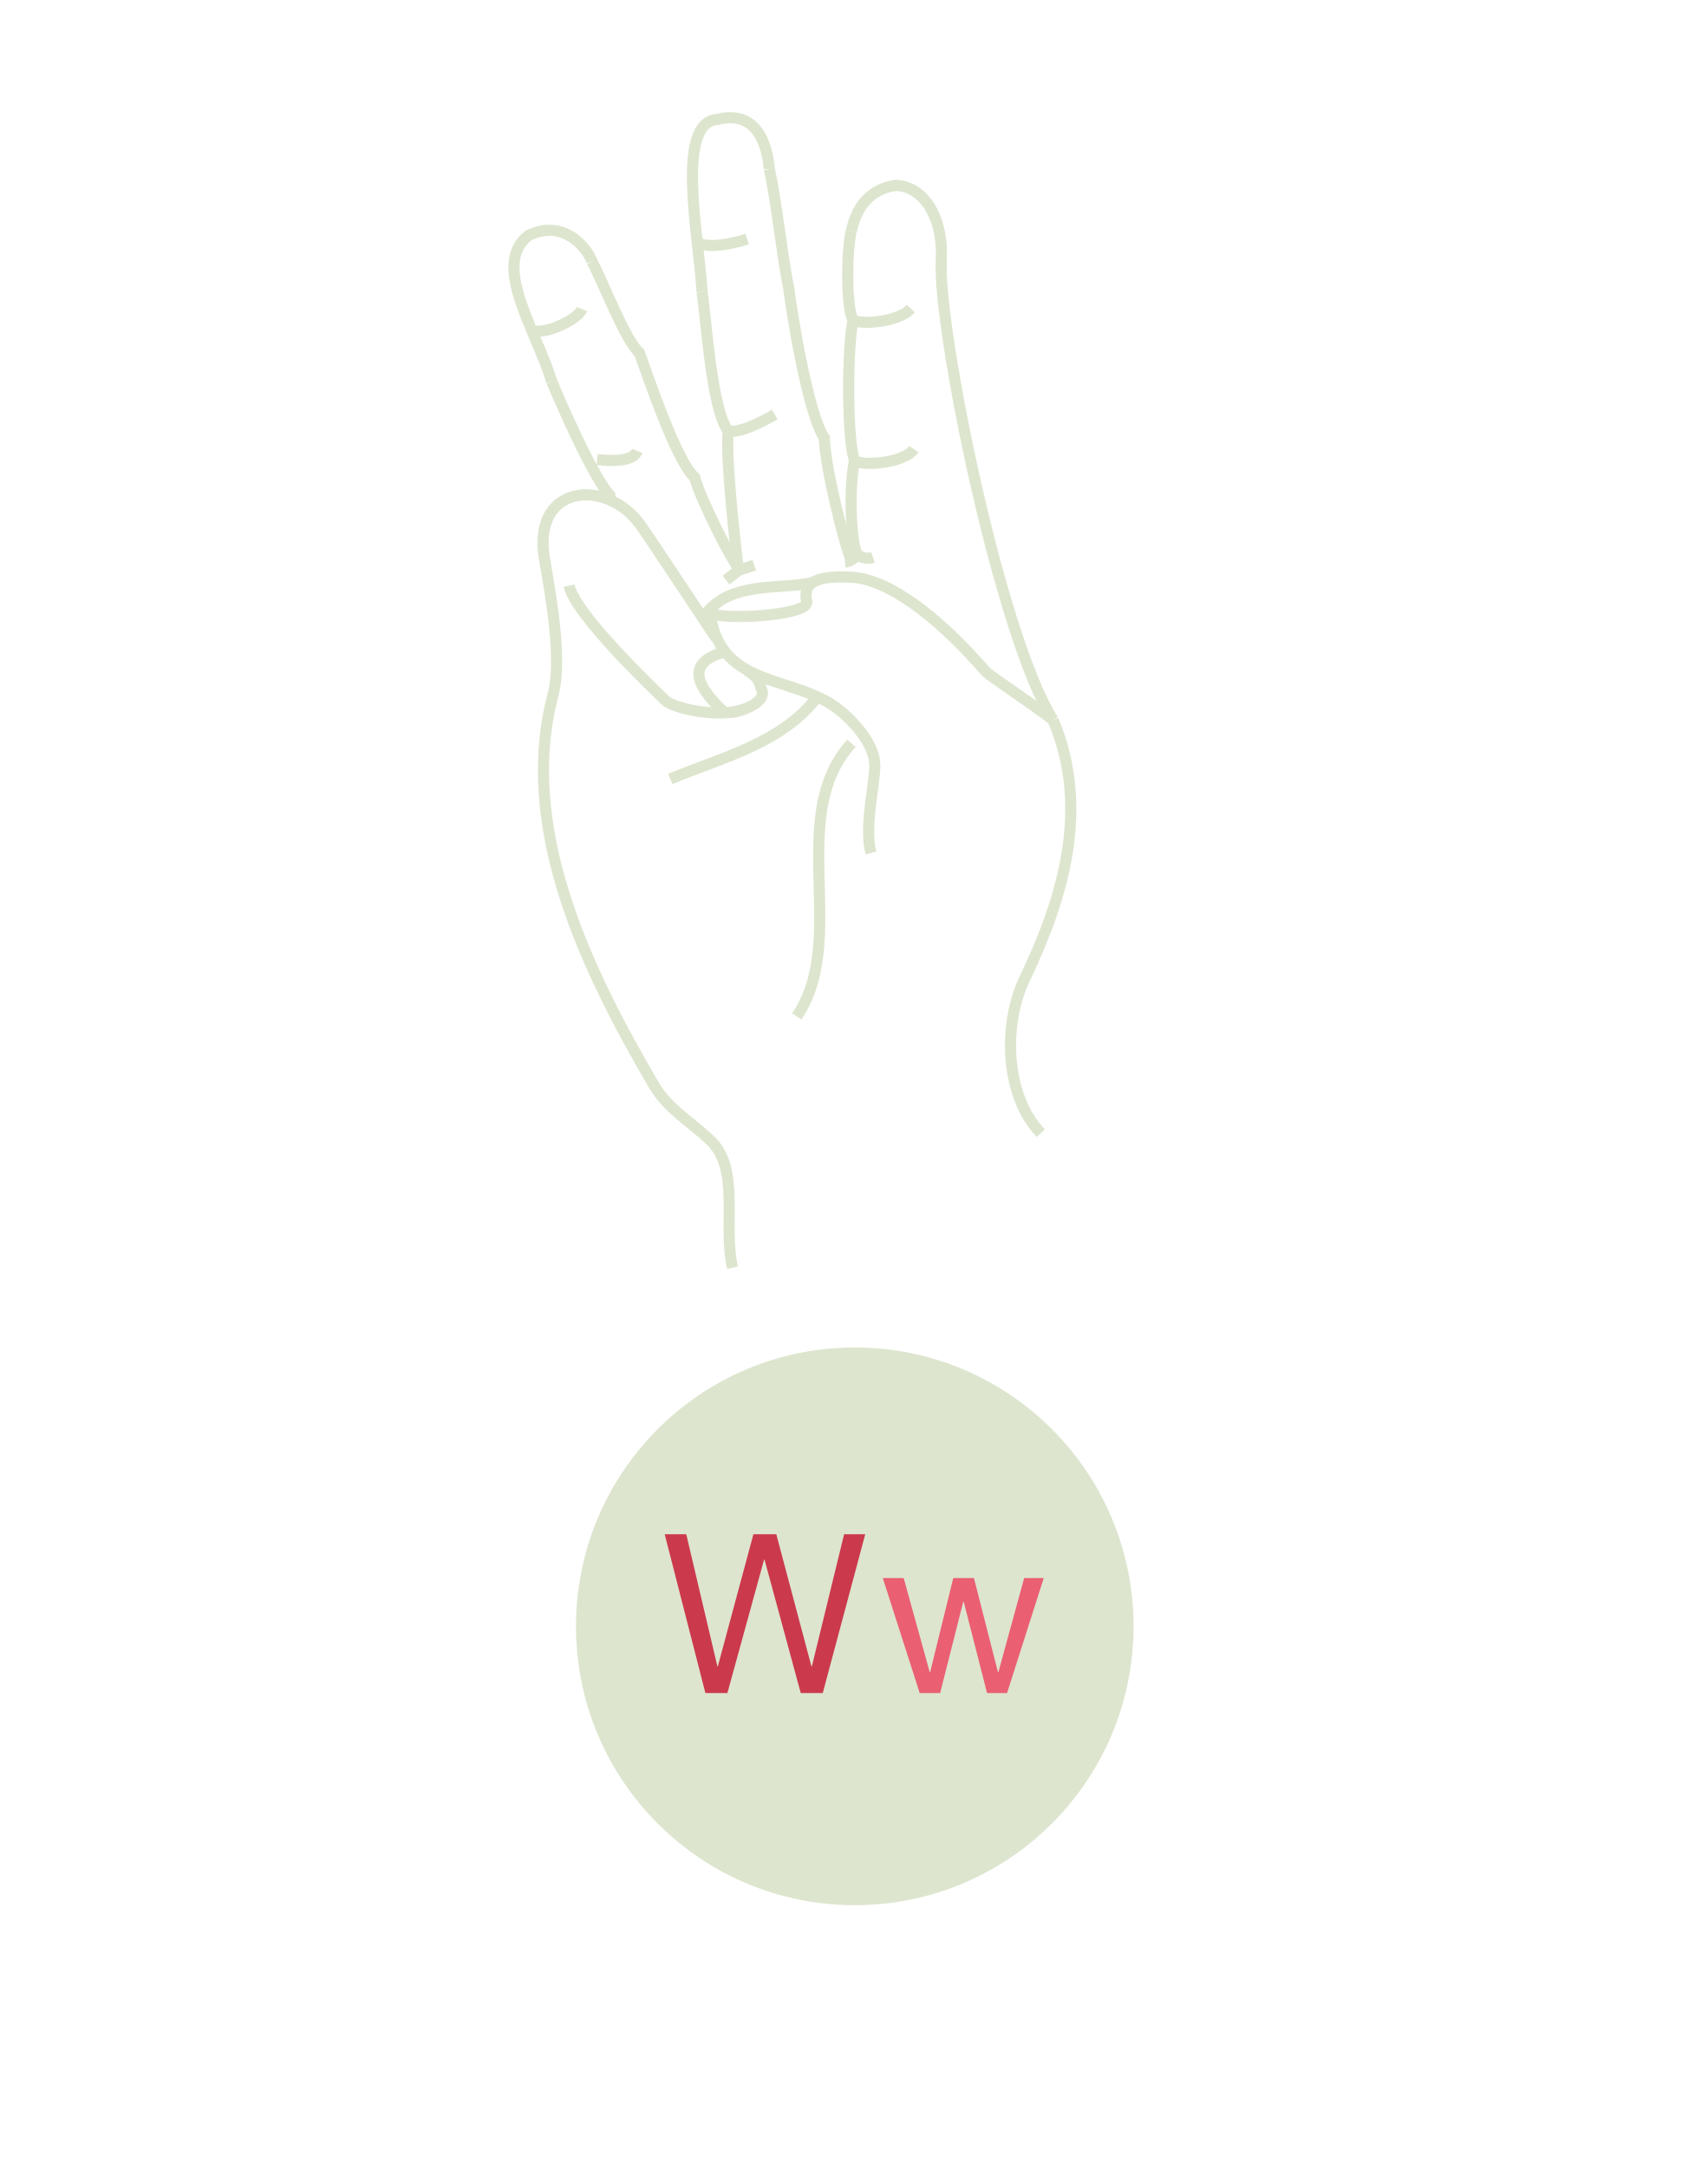
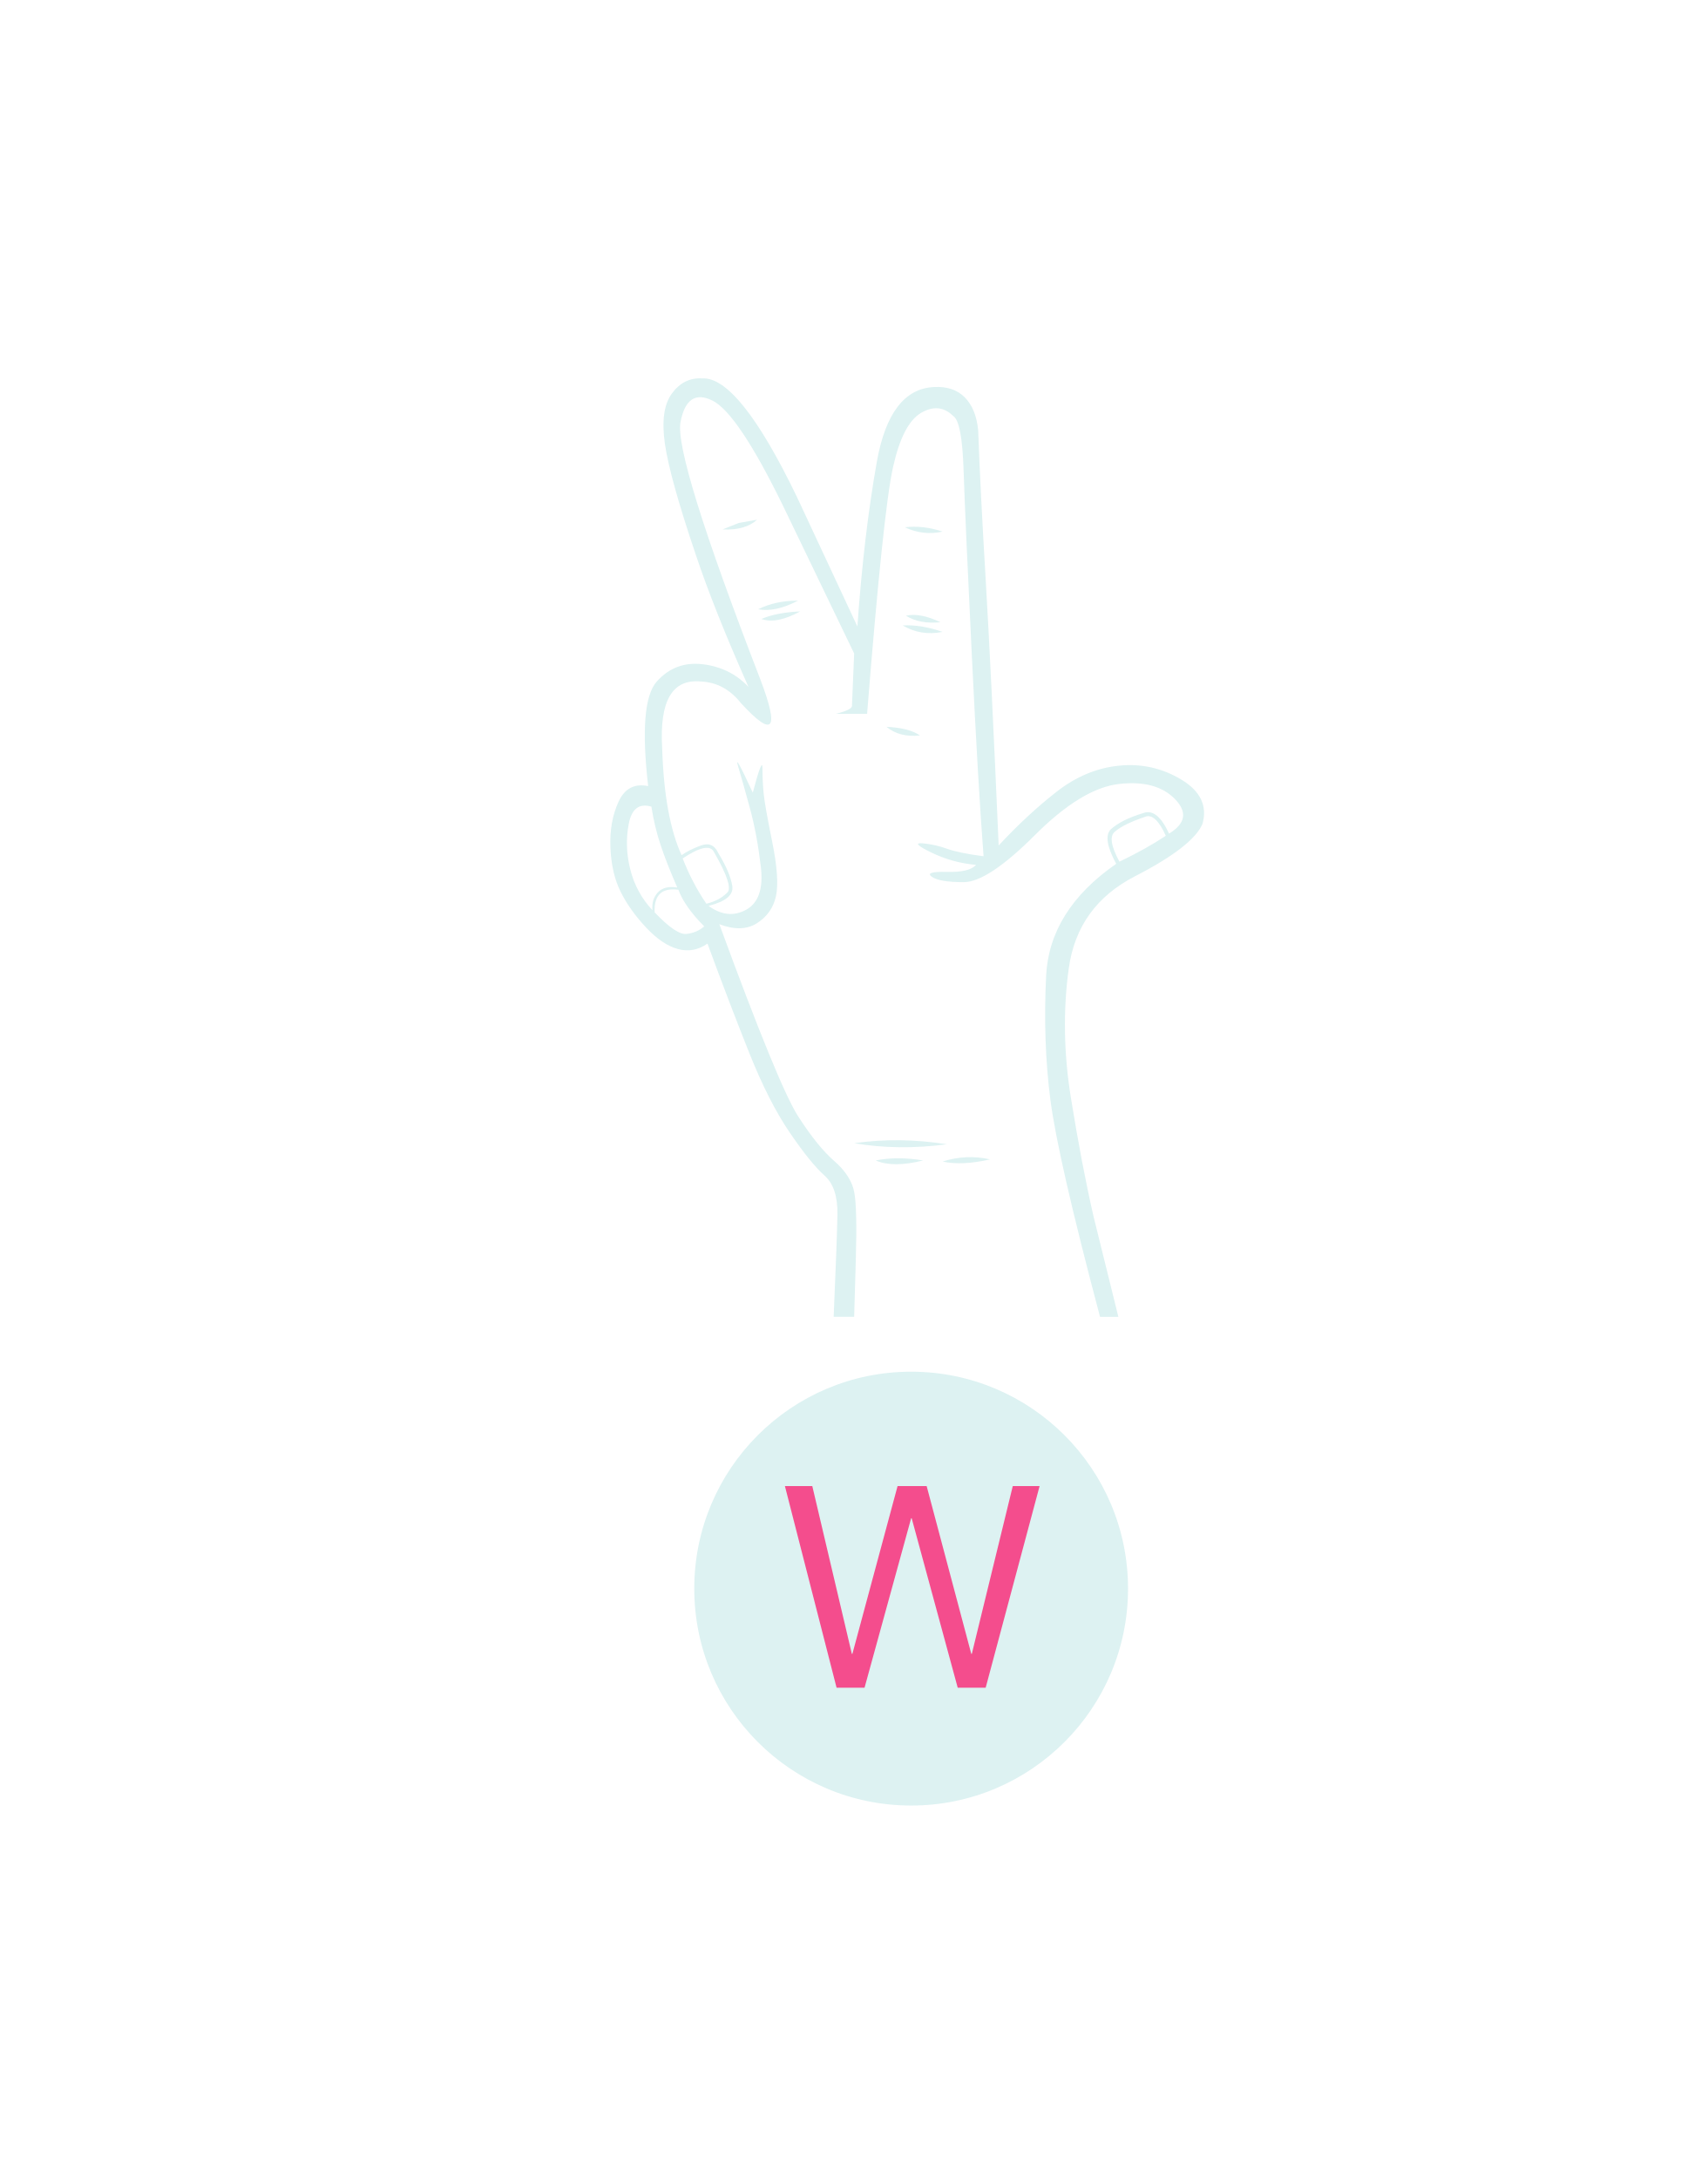
- <svg xmlns="http://www.w3.org/2000/svg" version="1.1" viewBox="0 0 768 975" enable-background="new 0 0 768 975" xml:space="preserve">
-   <circle fill="#DDE5CE" cx="384.5" cy="731.4" r="125.4" />
-   <path fill="#CB394D" d="M360.2 761.4l-16.3-60h-0.2l-16.5 60h-9.9l-18.3-71.4h9.7l14 59.4h0.2l16-59.4h10.3l15.8 59.4h0.2l14.5-59.4h9.5l-19.1 71.4H360.2z" />
-   <path fill="#EA5F72" d="M444 761.4l-10.5-41.1h-0.2l-10.4 41.1h-9.2l-16.6-51.7h9.4l11.7 42.3h0.2l10.4-42.3h9.3l10.8 42.3h0.2l11.6-42.3h8.8l-16.5 51.7H444z" />
-   <path fill="none" stroke="#DDE5CE" stroke-width="5" stroke-miterlimit="10" d="M266.3 117.6c-1.5-4.7-12-19.9-28.7-11.6 -16.7 13.1 3.7 42.8 10.6 65.6" />
-   <path fill="none" stroke="#DDE5CE" stroke-width="5" stroke-miterlimit="10" d="M473.7 323.8c-23.8-37.5-51.9-175.7-50.3-206.8 1-20.1-8.5-33.5-20.7-33.6 -13.4 2-18 12.4-19.7 20.4" />
-   <path fill="none" stroke="#DDE5CE" stroke-width="5" stroke-miterlimit="10" d="M468.2 509.6c-15.7-16-17.5-48.2-7.2-69.6 17.3-36.2 29.4-76.6 12.7-116.2" />
-   <path fill="none" stroke="#DDE5CE" stroke-width="5" stroke-miterlimit="10" d="M319.4 276.1c4.7 31.4 32.5 27.8 53.4 39.9 7 4.1 21.1 17 20.7 28.9 -0.3 9.7-4.8 27.4-1.7 38.7" />
-   <path fill="none" stroke="#DDE5CE" stroke-width="5" stroke-miterlimit="10" d="M473.7 323.8c-9.1-7.1-28.6-19.9-30.3-21.8 -22.3-25.7-44.3-41.6-60.3-42.4 -14-0.7-22.4 1.3-20.2 11 1.3 5.6-32.2 8.4-43.5 5.5" />
-   <path fill="none" stroke="#DDE5CE" stroke-width="5" stroke-miterlimit="10" d="M383 334.3c-29.8 32.5-0.9 88-24.6 122.8" />
-   <path fill="none" stroke="#DDE5CE" stroke-width="5" stroke-miterlimit="10" d="M368.1 312.7c-15.4 21.2-43.1 27.9-66.6 37.6" />
-   <path fill="none" stroke="#DDE5CE" stroke-width="5" stroke-miterlimit="10" d="M365.5 262c-14.1 3.3-36.6-0.9-48 14.1" />
-   <path fill="none" stroke="#DDE5CE" stroke-width="5" stroke-miterlimit="10" d="M382.9 103.8c-2 8.4-2.5 34.3 0.9 40.3 -2.6 9.5-3.1 52.7 0.6 63 -2.7 12.2-1.6 38.9 1.3 42 2.9 3.1 7 1.6 7 1.6" />
-   <path fill="none" stroke="#DDE5CE" stroke-width="5" stroke-miterlimit="10" d="M385.8 249.2c0 0-2 3.2-5.7 3.6" />
-   <path fill="none" stroke="#DDE5CE" stroke-width="5" stroke-miterlimit="10" d="M266.3 117.6c4.7 8.7 15.3 36.2 21.3 41 3.5 9.6 16.6 48.9 24.9 56.1 2.4 9.5 16.4 37 20.2 41.6l6.6-2.1" />
-   <line fill="none" stroke="#DDE5CE" stroke-width="5" stroke-miterlimit="10" x1="332.6" y1="256.2" x2="326.6" y2="260.9" />
-   <path fill="none" stroke="#DDE5CE" stroke-width="5" stroke-miterlimit="10" d="M248.2 171.6c20.7 48.8 27.1 51.8 26.1 51.1" />
-   <path fill="none" stroke="#DDE5CE" stroke-width="5" stroke-miterlimit="10" d="M326.7 293c-19.7 5-12.3 16.5-1.6 26.7 2.8 2.7 19.7-2.8 17.7-8.9 -1.8-5.8-2.1-6.1-6.7-9.3" />
-   <path fill="none" stroke="#DDE5CE" stroke-width="5" stroke-miterlimit="10" d="M329.5 570.1c-4.5-19.7 3.8-44.4-10.2-57.5 -9.1-8.5-19-14-25.3-24.8 -31.2-53.3-60.9-116.2-45.2-175.5 4.9-18.5-3.2-55.1-4.2-63.1 -3.9-32 28.6-33.5 43.2-13.5 4.3 5.9 26.6 39.8 34.4 51.4" />
-   <path fill="none" stroke="#DDE5CE" stroke-width="5" stroke-miterlimit="10" d="M334.8 318.9c-11.2 4.3-31.8-0.3-35.5-3.9 -5.3-5.1-40.6-38.7-43.3-51.6" />
-   <path fill="none" stroke="#DDE5CE" stroke-width="5" stroke-miterlimit="10" d="M346 76c-0.4-5.6-2.9-27.4-23.3-22.3 -19.1 1.2-8.3 52.8-6.9 77.6" />
-   <path fill="none" stroke="#DDE5CE" stroke-width="5" stroke-miterlimit="10" d="M346 76c2.8 11 6.3 42.6 8.7 53 1.4 11.6 8.9 57.7 16.1 67.9 0 11.3 9.1 48.7 12.1 54.9" />
-   <path fill="none" stroke="#DDE5CE" stroke-width="5" stroke-miterlimit="10" d="M315.8 131.3c1.7 10.3 4.3 53.6 11.8 62.5 -1.4 11 3.1 50.5 4.2 59.8" />
-   <path fill="none" stroke="#DDE5CE" stroke-width="5" stroke-miterlimit="10" d="M327.6 193.8c6.2 1.5 20.9-7.4 20.9-7.4" />
-   <path fill="none" stroke="#DDE5CE" stroke-width="5" stroke-miterlimit="10" d="M314.4 109.3c6.4 3.3 21.7-1.8 21.7-1.8" />
-   <path fill="none" stroke="#DDE5CE" stroke-width="5" stroke-miterlimit="10" d="M383.9 144.1c4.5 1.9 20.3 0.7 25.8-5.3" />
-   <path fill="none" stroke="#DDE5CE" stroke-width="5" stroke-miterlimit="10" d="M384.5 207.2c5.1 2.8 22.8 0.5 26.6-5.2" />
-   <path fill="none" stroke="#DDE5CE" stroke-width="5" stroke-miterlimit="10" d="M239 148.1c4.1 3.4 20.7-3.9 22.8-9.1" />
-   <path fill="none" stroke="#DDE5CE" stroke-width="5" stroke-miterlimit="10" d="M268.6 206.7c5.6 0.5 16 1.3 18.1-3.9" />
+ <svg xmlns="http://www.w3.org/2000/svg" version="1.1" id="Layer_1" viewBox="0 -275 768 980" enable-background="new 0 -275 768 980" xml:space="preserve">
+   <circle fill="#DDF2F2" cx="409.867" cy="439.479" r="97.562" />
+   <polyline fill="none" points="246.93,324.557 246.93,-115.292 673.844,-115.292 673.844,324.557 " />
+   <g enable-background="new    ">
+     <path fill="#DDF2F2" d="M540.922,95.551c-2.912,6.792-13.023,14.637-30.322,23.53c-17.307,8.897-27.25,22.724-29.834,41.478   c-2.593,18.761-2.267,38.164,0.97,58.214c3.229,20.055,6.624,37.84,10.188,53.363l11.158,45.117h-8.248   c-12.614-47.541-20.056-80.045-22.315-97.508c-2.267-17.464-2.912-36.059-1.94-55.792c0.97-19.723,11.477-36.542,31.534-50.454   c-4.208-7.762-5.018-12.933-2.426-15.524c3.228-2.912,8.08-5.336,14.554-7.277c4.2-1.616,8.08,1.456,11.642,9.216   c7.436-4.526,8.324-9.702,2.668-15.524c-5.663-5.821-14.069-8.08-25.226-6.792c-11.158,1.294-23.771,8.975-37.84,23.042   c-14.068,14.068-24.742,21.104-32.019,21.104c-7.277,0-12.052-0.804-14.312-2.426c-2.266-1.616,0-2.345,6.792-2.185   c6.792,0.166,11.158-0.886,13.098-3.154c-7.117-0.642-13.826-2.5-20.132-5.577c-6.306-3.07-7.602-4.442-3.88-4.124   c3.714,0.326,7.352,1.136,10.916,2.426c3.554,1.294,9.05,2.426,16.494,3.394c-1.622-21.02-3.396-51.498-5.336-91.445   c-1.94-39.94-3.154-67.267-3.639-81.988c-0.485-14.712-2.023-22.876-4.609-24.5c-4.208-4.2-9.059-4.685-14.554-1.456   c-5.503,3.236-9.702,11.4-12.614,24.5s-6.792,50.052-11.643,110.852h-14.069c5.17-1.289,7.596-2.586,7.277-3.882l0.971-23.286   l-32.019-66.462c-13.584-27.812-24.18-43.578-31.775-47.3c-7.603-3.714-12.372-0.486-14.312,9.702   c-1.939,10.188,10.022,48.756,35.9,115.704c8.731,22.968,5.821,26.523-8.732,10.674c-4.85-6.14-10.838-9.376-17.95-9.704   c-12.939-1.29-18.76,8.732-17.464,30.078c0.645,20.702,3.555,36.71,8.732,48.028c2.258-1.616,5.17-3.07,8.731-4.366   c3.555-1.29,6.141-0.16,7.763,3.394c3.554,5.822,5.655,10.756,6.306,14.797c0.644,4.046-2.912,7.035-10.672,8.974   c5.822,4.208,11.476,4.776,16.979,1.698c5.496-3.068,7.679-9.458,6.551-19.162c-1.139-9.702-2.752-18.435-4.853-26.198   c-2.107-7.762-3.88-14.068-5.336-18.92c-1.456-4.851,0.729-0.968,6.55,11.644c2.91-10.992,4.366-14.63,4.366-10.916   c0,3.723,0.16,7.36,0.484,10.916c0.317,3.562,1.616,10.914,3.882,22.072c2.258,11.158,2.828,19.33,1.698,24.5   c-1.137,5.176-3.964,9.216-8.49,12.126c-4.534,2.912-10.188,3.078-16.98,0.486c17.784,48.512,29.593,77.299,35.414,86.352   c5.822,9.059,11.234,15.768,16.252,20.131c5.011,4.369,8.005,8.975,8.975,13.826s1.212,15.281,0.728,31.293   c-0.483,16.008-0.728,24.332-0.728,24.984h-9.216c0.97-22.316,1.531-37.6,1.697-45.844c0.16-8.25-1.781-14.152-5.821-17.709   c-4.049-3.564-9.219-9.947-15.524-19.164s-12.37-21.102-18.192-35.656c-5.821-14.554-12.128-31.048-18.92-49.482   c-4.208,2.91-8.655,3.721-13.34,2.426c-4.692-1.289-9.46-4.525-14.312-9.703c-4.851-5.17-8.656-10.506-11.4-16.011   c-2.75-5.495-4.29-12.128-4.608-19.89c-0.325-7.762,0.887-14.628,3.639-20.618c2.744-5.979,7.193-8.322,13.34-7.036   c-2.912-25.226-1.622-40.91,3.88-47.056c5.496-6.14,12.372-8.732,20.618-7.762c8.246,0.97,15.114,4.365,20.618,10.188   c-10.354-23.288-18.276-43.176-23.772-59.67c-7.762-22.96-12.372-39.538-13.826-49.726c-1.454-10.188-0.409-17.708,3.154-22.559   c3.554-4.852,8.08-7.109,13.584-6.792c10.99-0.644,25.226,17.146,42.69,53.364l27.168,58.214   c1.939-27.485,4.85-52.149,8.731-73.981s12.448-33.064,25.712-33.717c5.822-0.317,10.431,1.212,13.826,4.61   c3.396,3.396,5.412,8.33,6.064,14.796c0.644,17.792,1.773,40.266,3.396,67.432c1.616,27.166,3.556,66.948,5.822,119.343   c8.731-9.376,17.464-17.464,26.196-24.259c8.731-6.791,18.109-10.672,28.138-11.642c10.02-0.97,19.322,1.136,27.894,6.306   C540.027,80.837,543.18,87.471,540.922,95.551z M304.663,124.173c-3.237-7.438-5.746-13.826-7.52-19.164   c-1.782-5.336-3.154-11.074-4.124-17.22c-5.502-1.616-8.898,0.968-10.188,7.762c-1.296,6.792-1.054,13.666,0.729,20.618   c1.773,6.958,5.094,13.024,9.945,18.194c-0.325-3.23,0.486-5.898,2.427-8.006C297.871,124.255,300.783,123.53,304.663,124.173z    M316.791,141.637c-5.822-5.819-9.702-11.315-11.642-16.494c-7.444-0.968-11,2.427-10.672,10.188   c6.466,6.792,11.233,10.03,14.31,9.704C311.857,144.715,314.525,143.58,316.791,141.637z M321.157,108.166   c-1.622-3.228-6.306-2.26-14.068,2.91c2.91,7.444,6.467,14.235,10.673,20.376c3.88-0.968,6.949-2.584,9.216-4.851   C329.237,124.986,327.297,118.835,321.157,108.166z M340.563-41.254c-3.562,3.238-8.732,4.692-15.524,4.366l7.278-2.912   L340.563-41.254z M358.997-4.871c-6.792,3.562-12.78,4.853-17.95,3.88C346.217-3.575,352.205-4.871,358.997-4.871z M359.97-0.018   c-7.118,3.88-12.94,5.018-17.465,3.396C347.029,1.435,352.852,0.307,359.97-0.018z M425.947,239.633   c-14.236-2.258-28.138-2.426-41.722-0.484C397.483,241.414,411.392,241.574,425.947,239.633z M415.273,246.91   c-9.059,2.262-16.176,2.262-21.346,0C400.394,245.615,407.512,245.615,415.273,246.91z M413.817,55.77   c-6.148,0.651-11.158-0.645-15.04-3.881C405.571,52.215,410.581,53.511,413.817,55.77z M424.005,9.198   c-6.474,1.296-12.456,0.326-17.949-2.91C411.551,5.969,417.531,6.94,424.005,9.198z M424.005-35.918   c-5.821-1.94-11.483-2.584-16.979-1.94C412.521-35.266,418.184-34.623,424.005-35.918z M423.035,4.833   c-6.147,0.65-11.326-0.318-15.523-2.912C411.709,0.952,416.888,1.919,423.035,4.833z M445.352,246.426   c-8.414,1.939-15.524,2.258-21.345,0.969C431.115,245.137,438.233,244.811,445.352,246.426z M524.428,100.887   c-2.91-6.464-5.822-9.376-8.732-8.731c-6.792,2.268-11.484,4.534-14.068,6.792c-2.592,1.939-1.939,6.472,1.94,13.582   C511.647,108.65,518.605,104.767,524.428,100.887z" />
+   </g>
+   <g enable-background="new    ">
+     <path fill="#F44D8D" d="M430.817,484.053l-20.704-76.207h-0.254l-20.958,76.207h-12.576l-23.244-90.689h12.32l17.782,75.447h0.254   l20.322-75.447h13.084l20.067,75.447h0.254l18.416-75.447h12.066l-24.26,90.689H430.817z" />
+   </g>
</svg>
